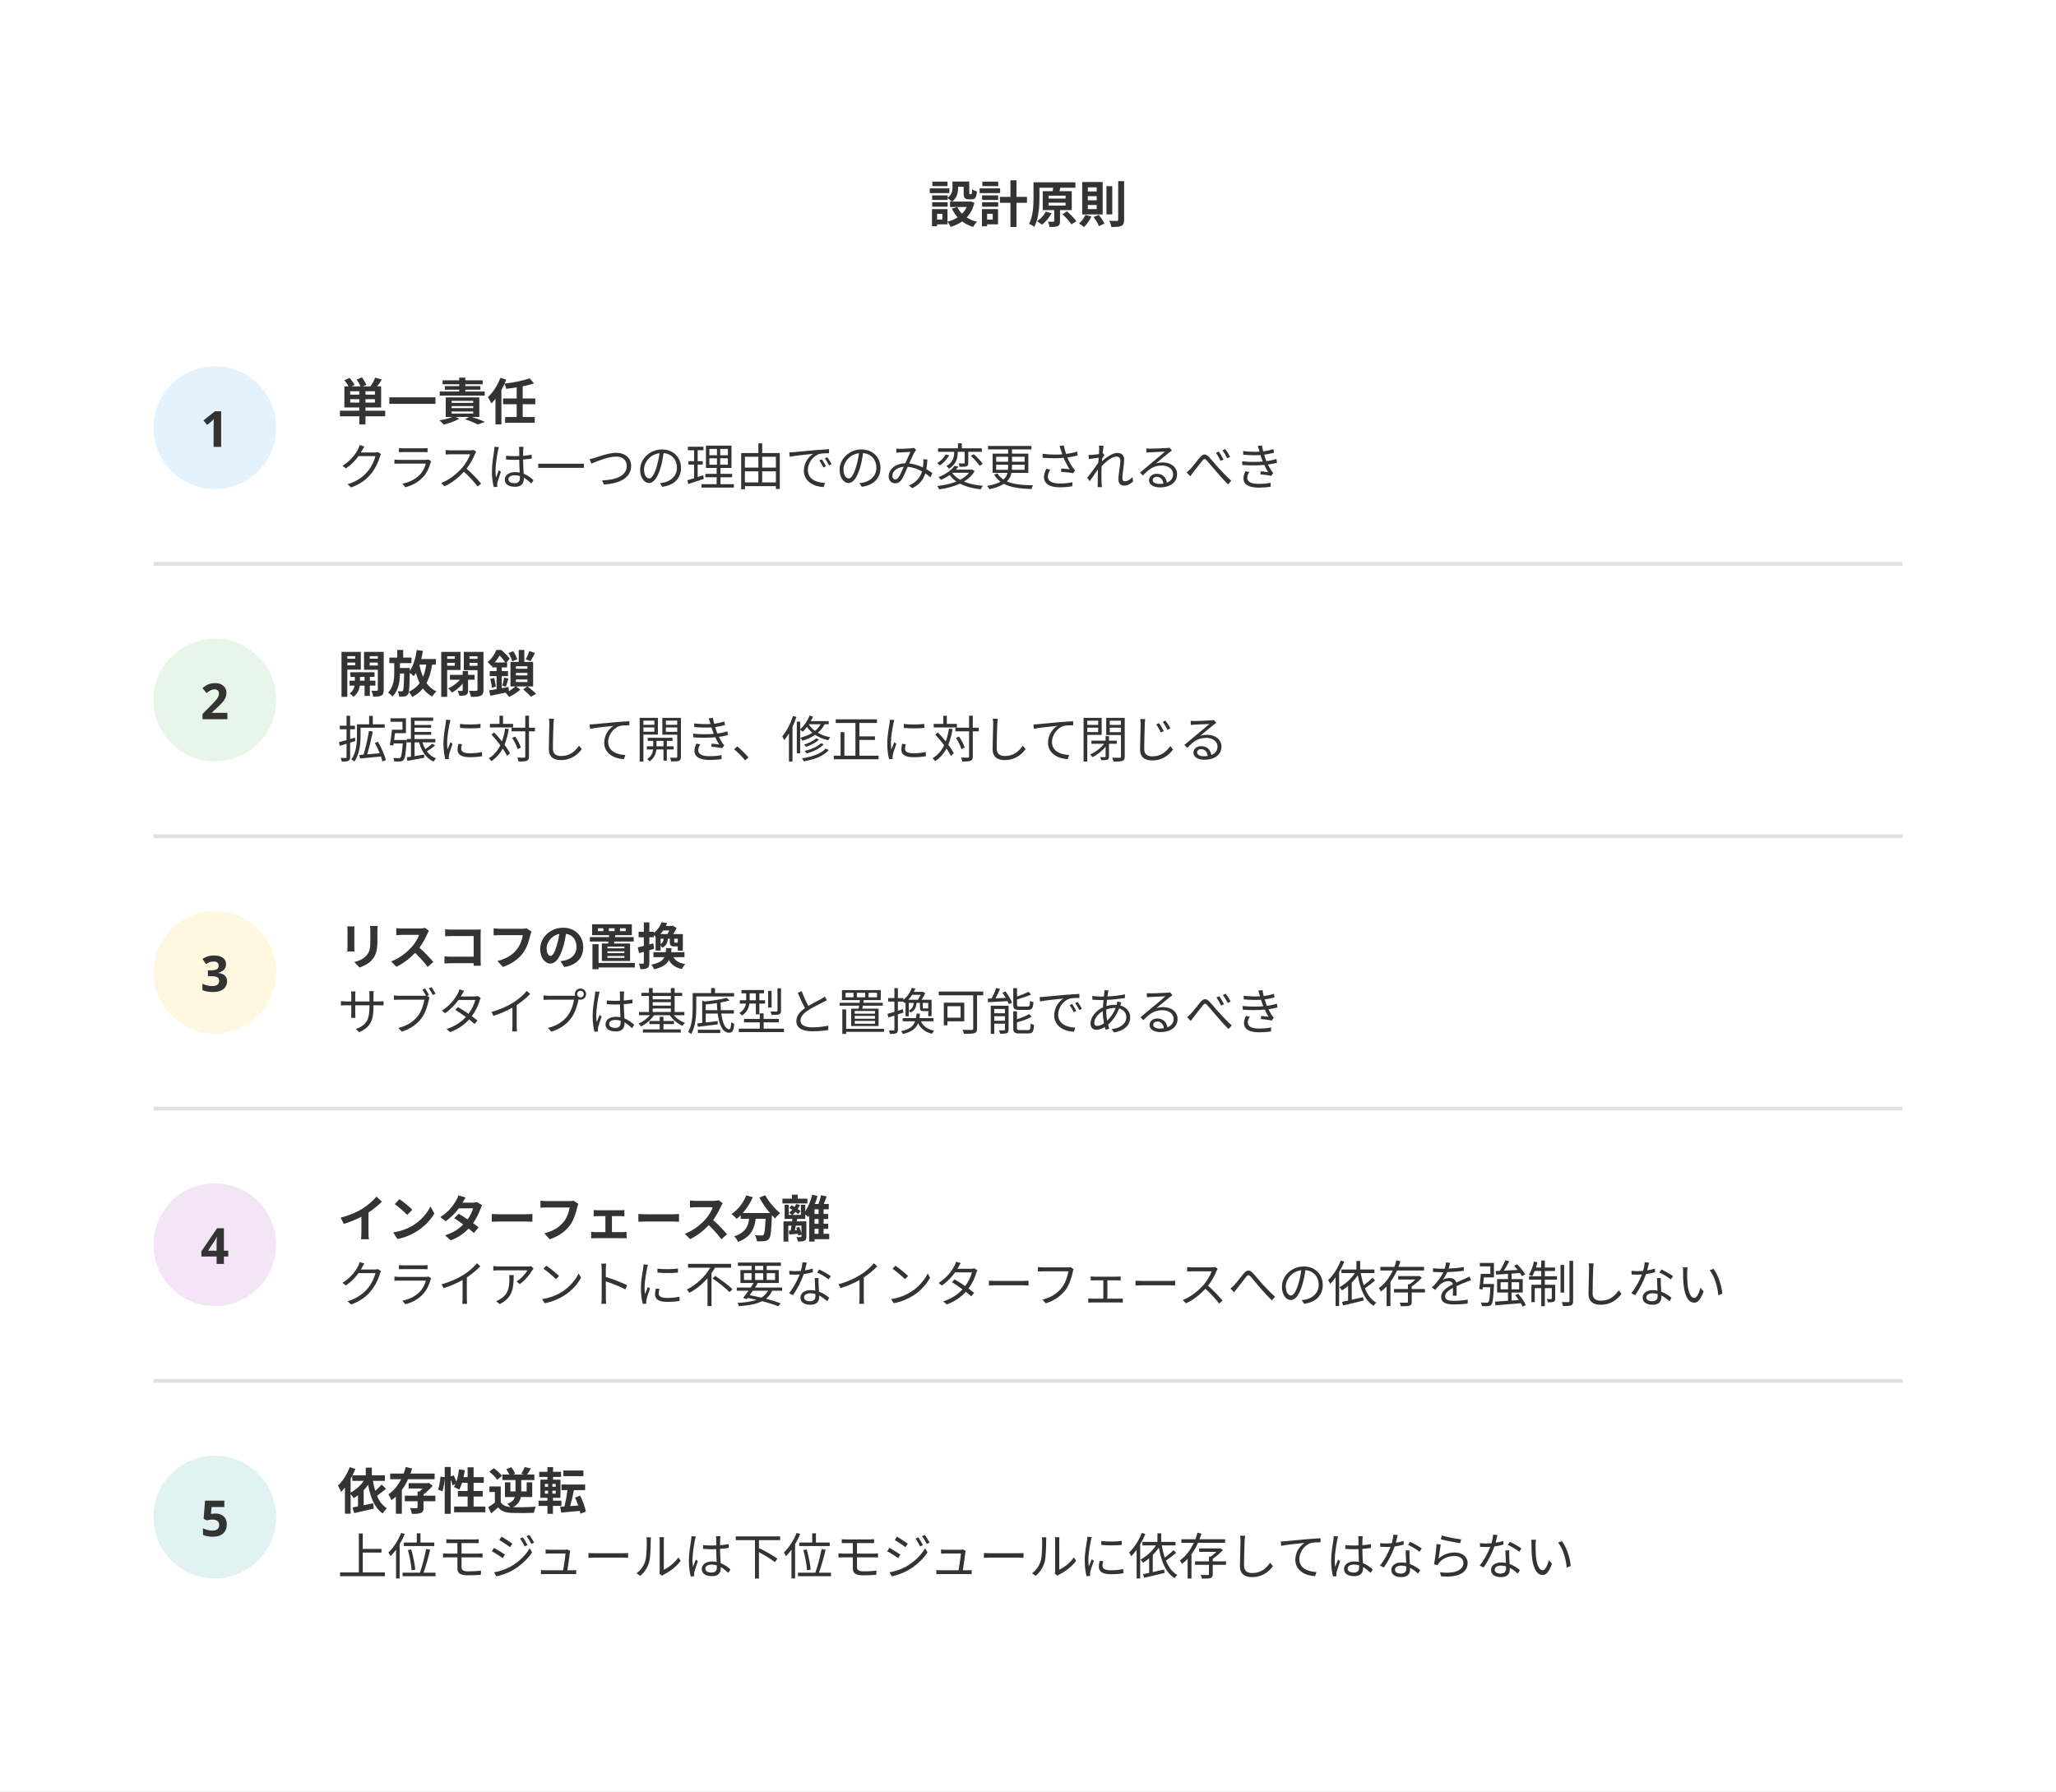
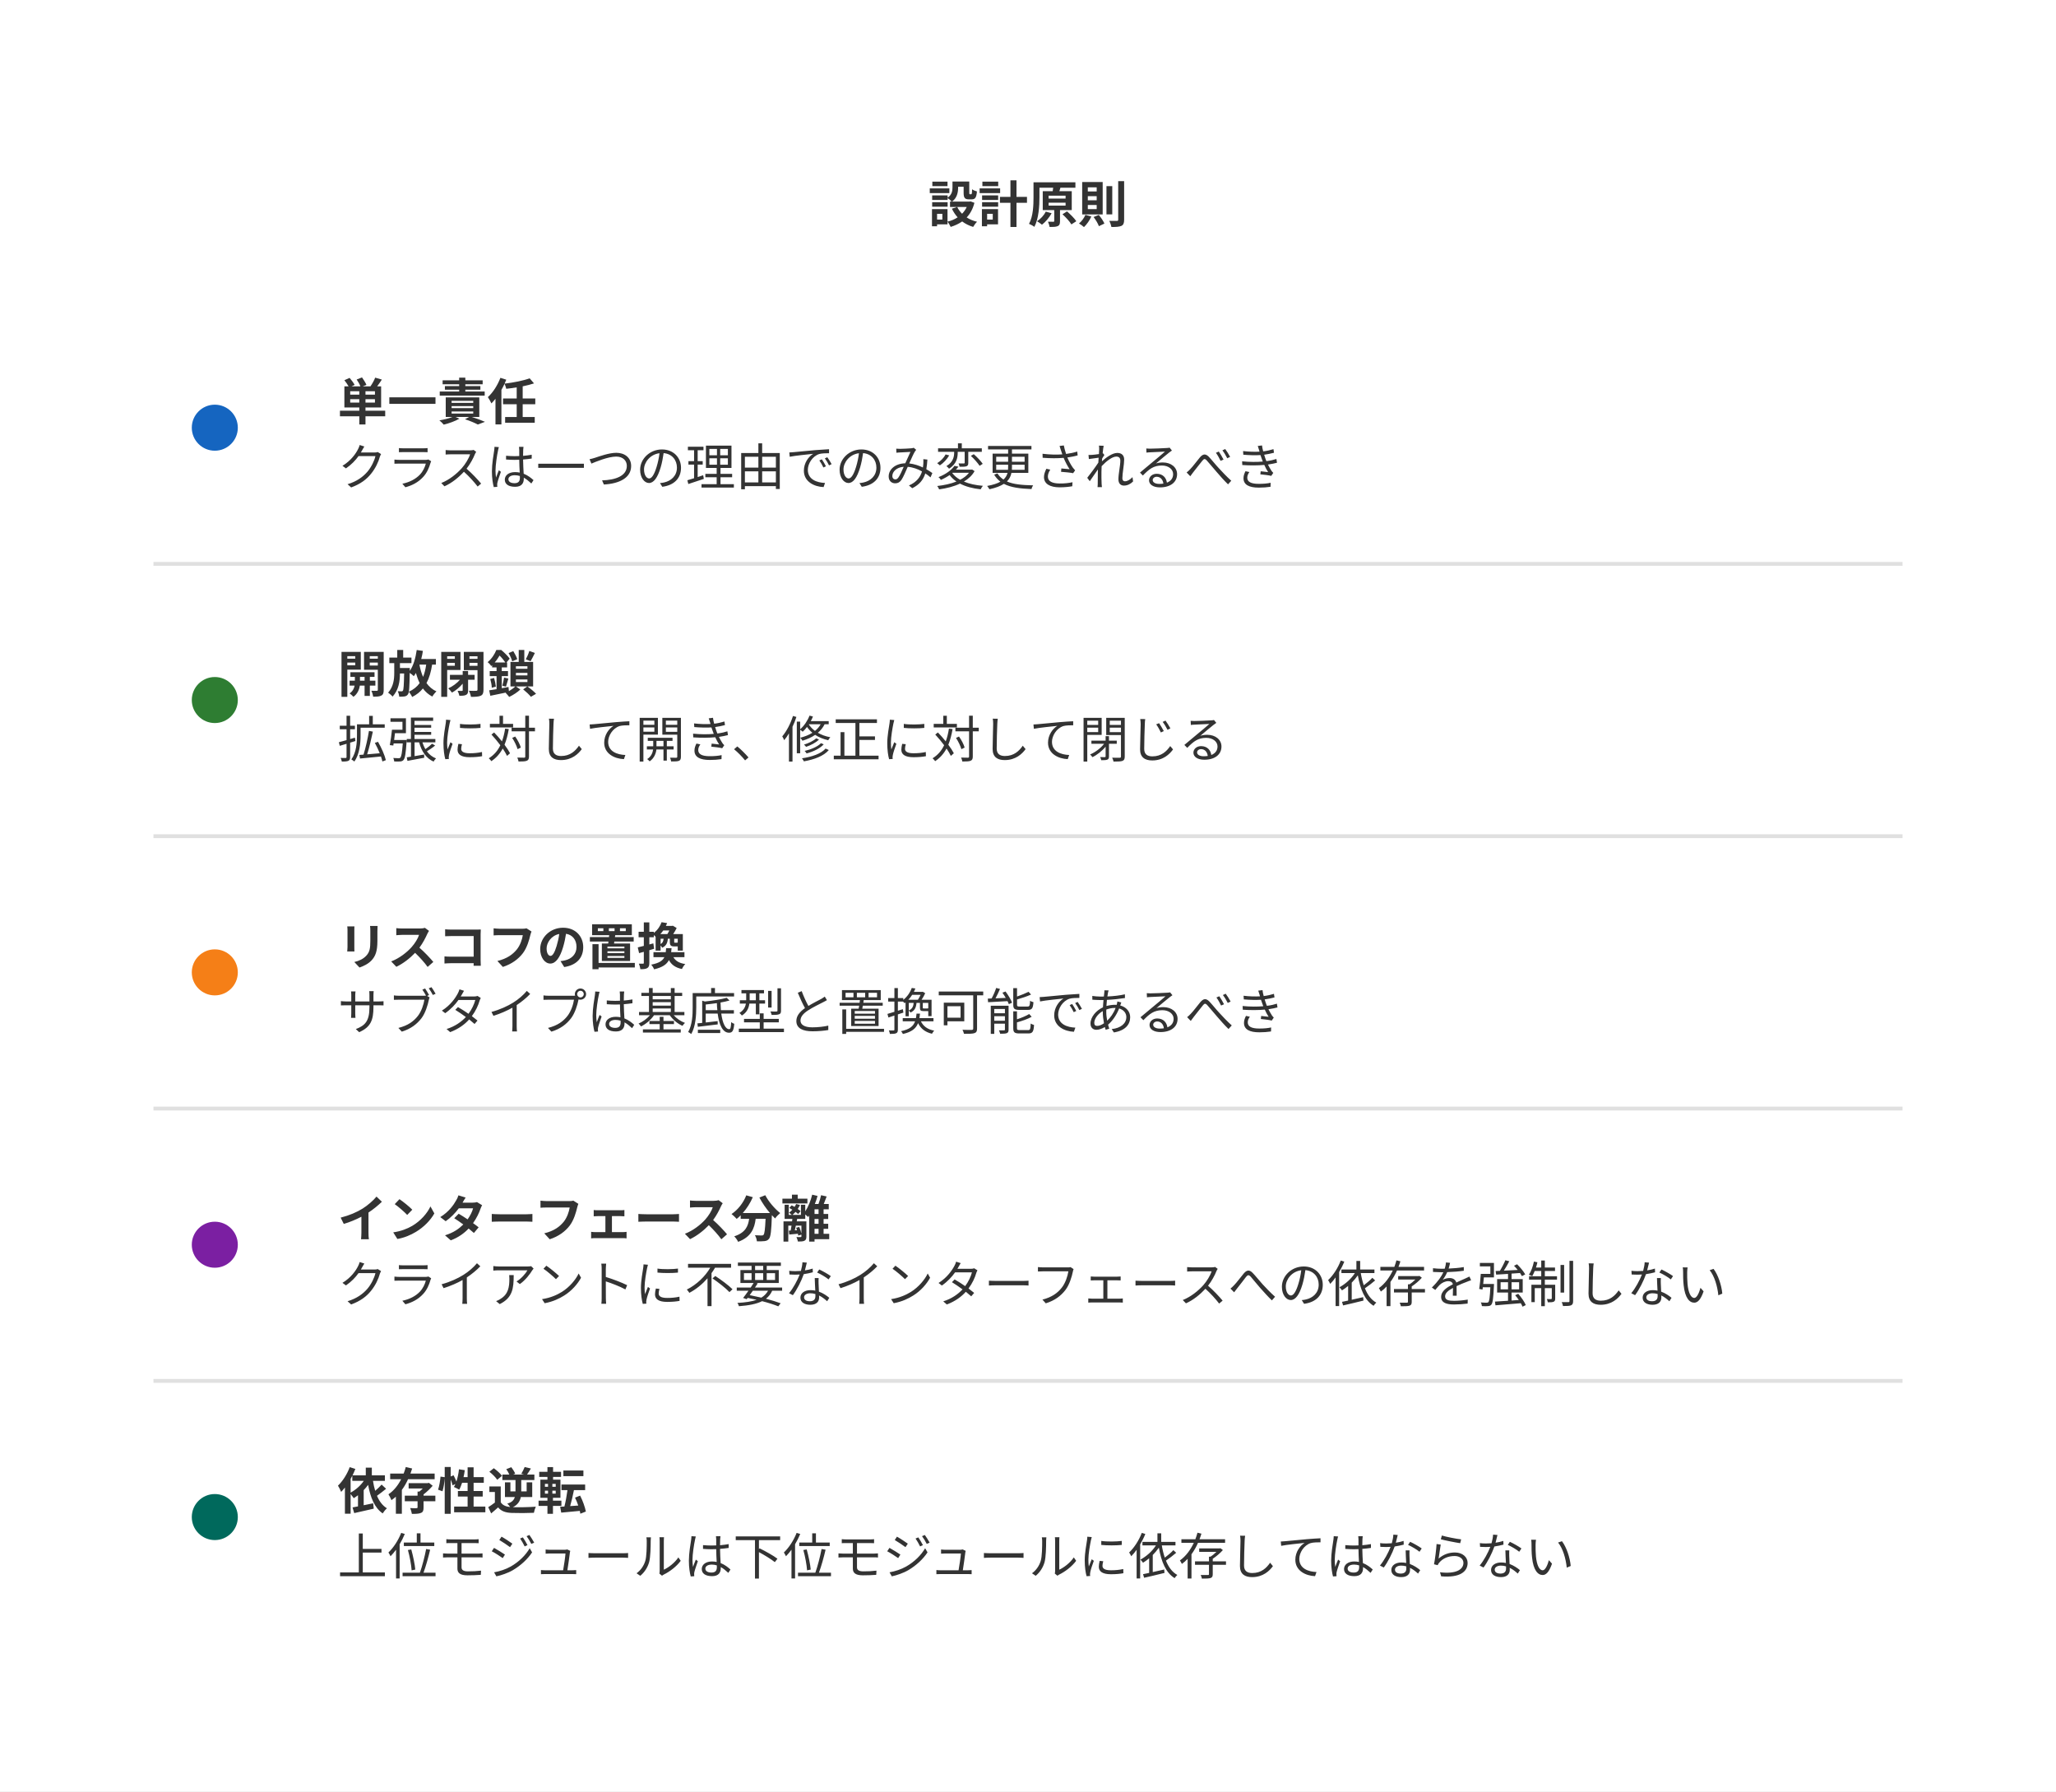
<svg xmlns="http://www.w3.org/2000/svg" width="536" height="467" viewBox="0 0 536 467">
  <rect width="100%" height="100%" fill="white" />
  <style>text { font-family: sans-serif; font-size: 13px; fill: #333; }</style>
  <text x="268" y="58" text-anchor="middle" font-size="16" font-weight="bold">設計原則</text>
-   <circle cx="56" cy="111.5" r="16" fill="#e3f2fd" />
-   <text x="56" y="116.5" text-anchor="middle" font-size="13" font-weight="bold" fill="#1565c0">1</text>
+   <circle cx="56" cy="111.5" r="6" fill="#1565c0" />
  <text x="88" y="109.5" font-weight="bold">単一責任</text>
  <text x="88" y="126.5" font-size="11" fill="#666">クラスは一つの理由でのみ変更されるべき</text>
  <line x1="40" y1="147" x2="496" y2="147" stroke="#e0e0e0" stroke-width="1" />
-   <circle cx="56" cy="182.5" r="16" fill="#e8f5e9" />
-   <text x="56" y="187.5" text-anchor="middle" font-size="13" font-weight="bold" fill="#2e7d32">2</text>
+   <circle cx="56" cy="182.5" r="6" fill="#2e7d32" />
  <text x="88" y="180.5" font-weight="bold">開放閉鎖</text>
  <text x="88" y="197.5" font-size="11" fill="#666">拡張に対して開き、修正に対して閉じる</text>
  <line x1="40" y1="218" x2="496" y2="218" stroke="#e0e0e0" stroke-width="1" />
-   <circle cx="56" cy="253.5" r="16" fill="#fff8e1" />
-   <text x="56" y="258.5" text-anchor="middle" font-size="13" font-weight="bold" fill="#f57f17">3</text>
+   <circle cx="56" cy="253.5" r="6" fill="#f57f17" />
  <text x="88" y="251.5" font-weight="bold">リスコフの置換</text>
  <text x="88" y="268.5" font-size="11" fill="#666">サブタイプは基底型と置換可能であるべき</text>
  <line x1="40" y1="289" x2="496" y2="289" stroke="#e0e0e0" stroke-width="1" />
-   <circle cx="56" cy="324.5" r="16" fill="#f3e5f5" />
-   <text x="56" y="329.5" text-anchor="middle" font-size="13" font-weight="bold" fill="#7b1fa2">4</text>
+   <circle cx="56" cy="324.5" r="6" fill="#7b1fa2" />
  <text x="88" y="322.5" font-weight="bold">インターフェース分離</text>
  <text x="88" y="339.5" font-size="11" fill="#666">クライアントに不要なインターフェースへの依存を強制しない</text>
  <line x1="40" y1="360" x2="496" y2="360" stroke="#e0e0e0" stroke-width="1" />
-   <circle cx="56" cy="395.5" r="16" fill="#e0f2f1" />
-   <text x="56" y="400.5" text-anchor="middle" font-size="13" font-weight="bold" fill="#00695c">5</text>
+   <circle cx="56" cy="395.5" r="6" fill="#00695c" />
  <text x="88" y="393.5" font-weight="bold">依存性逆転</text>
  <text x="88" y="410.5" font-size="11" fill="#666">上位モジュールは下位モジュールに依存してはならない</text>
</svg>
